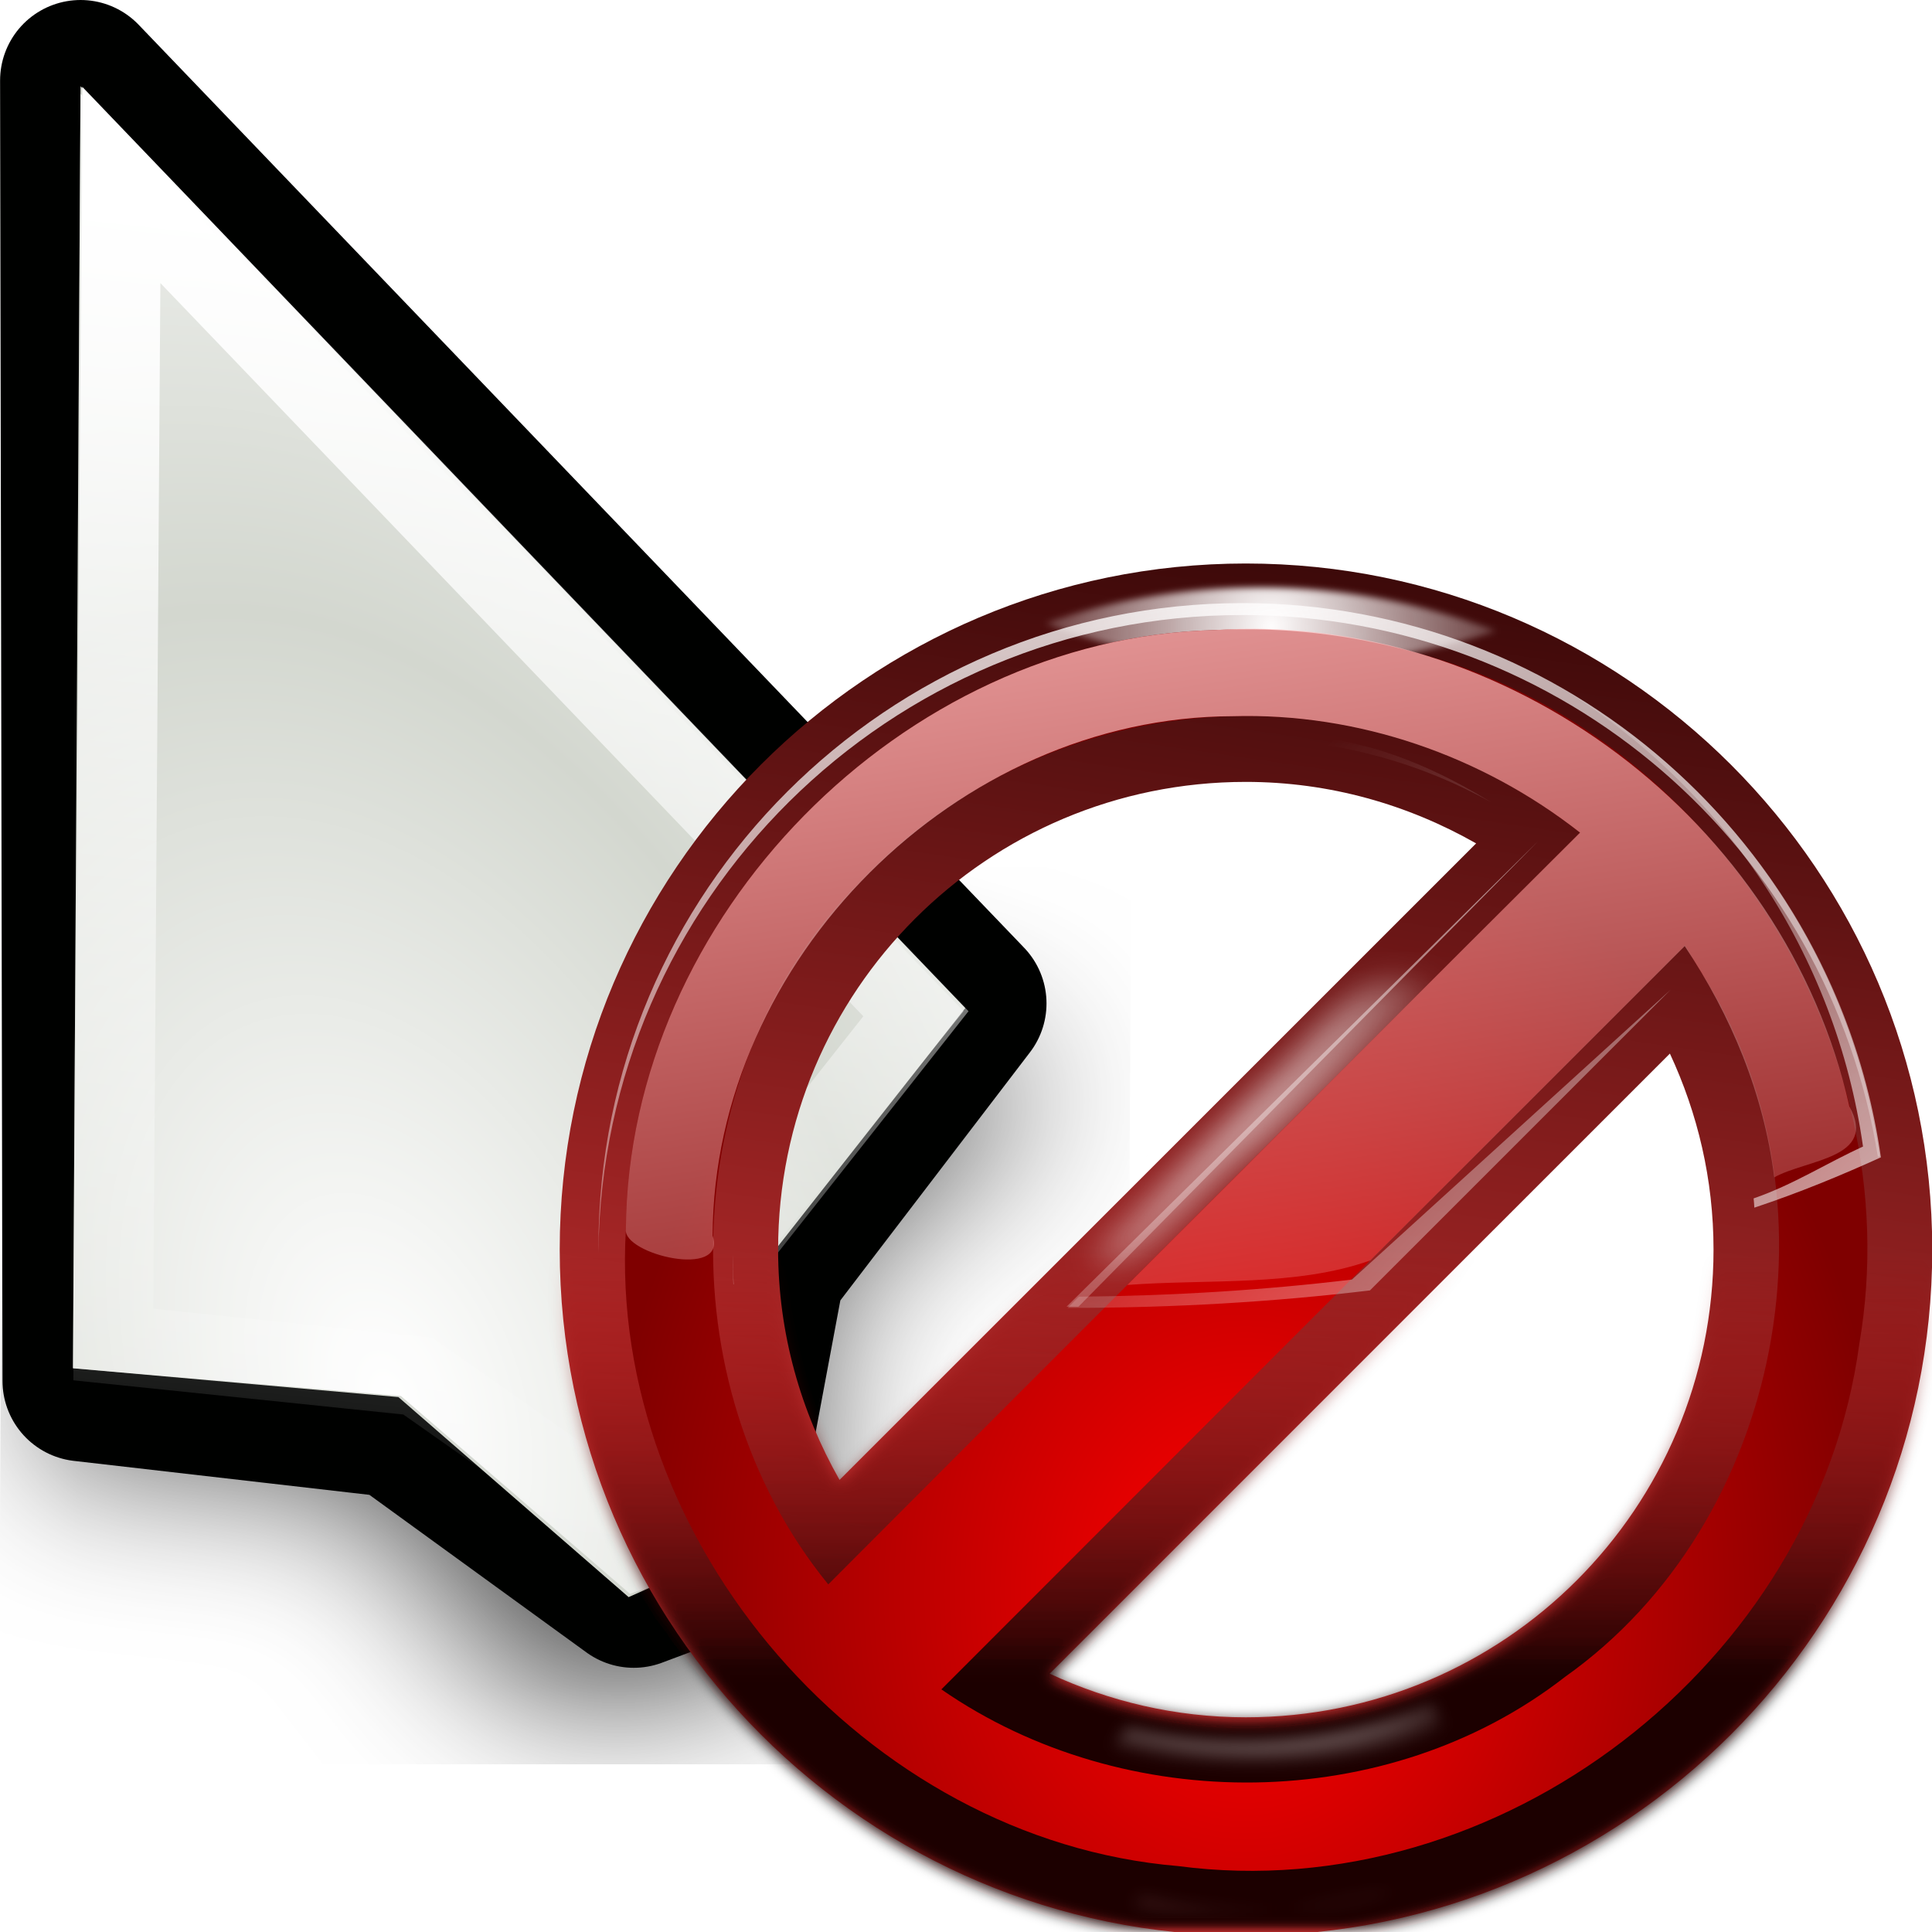
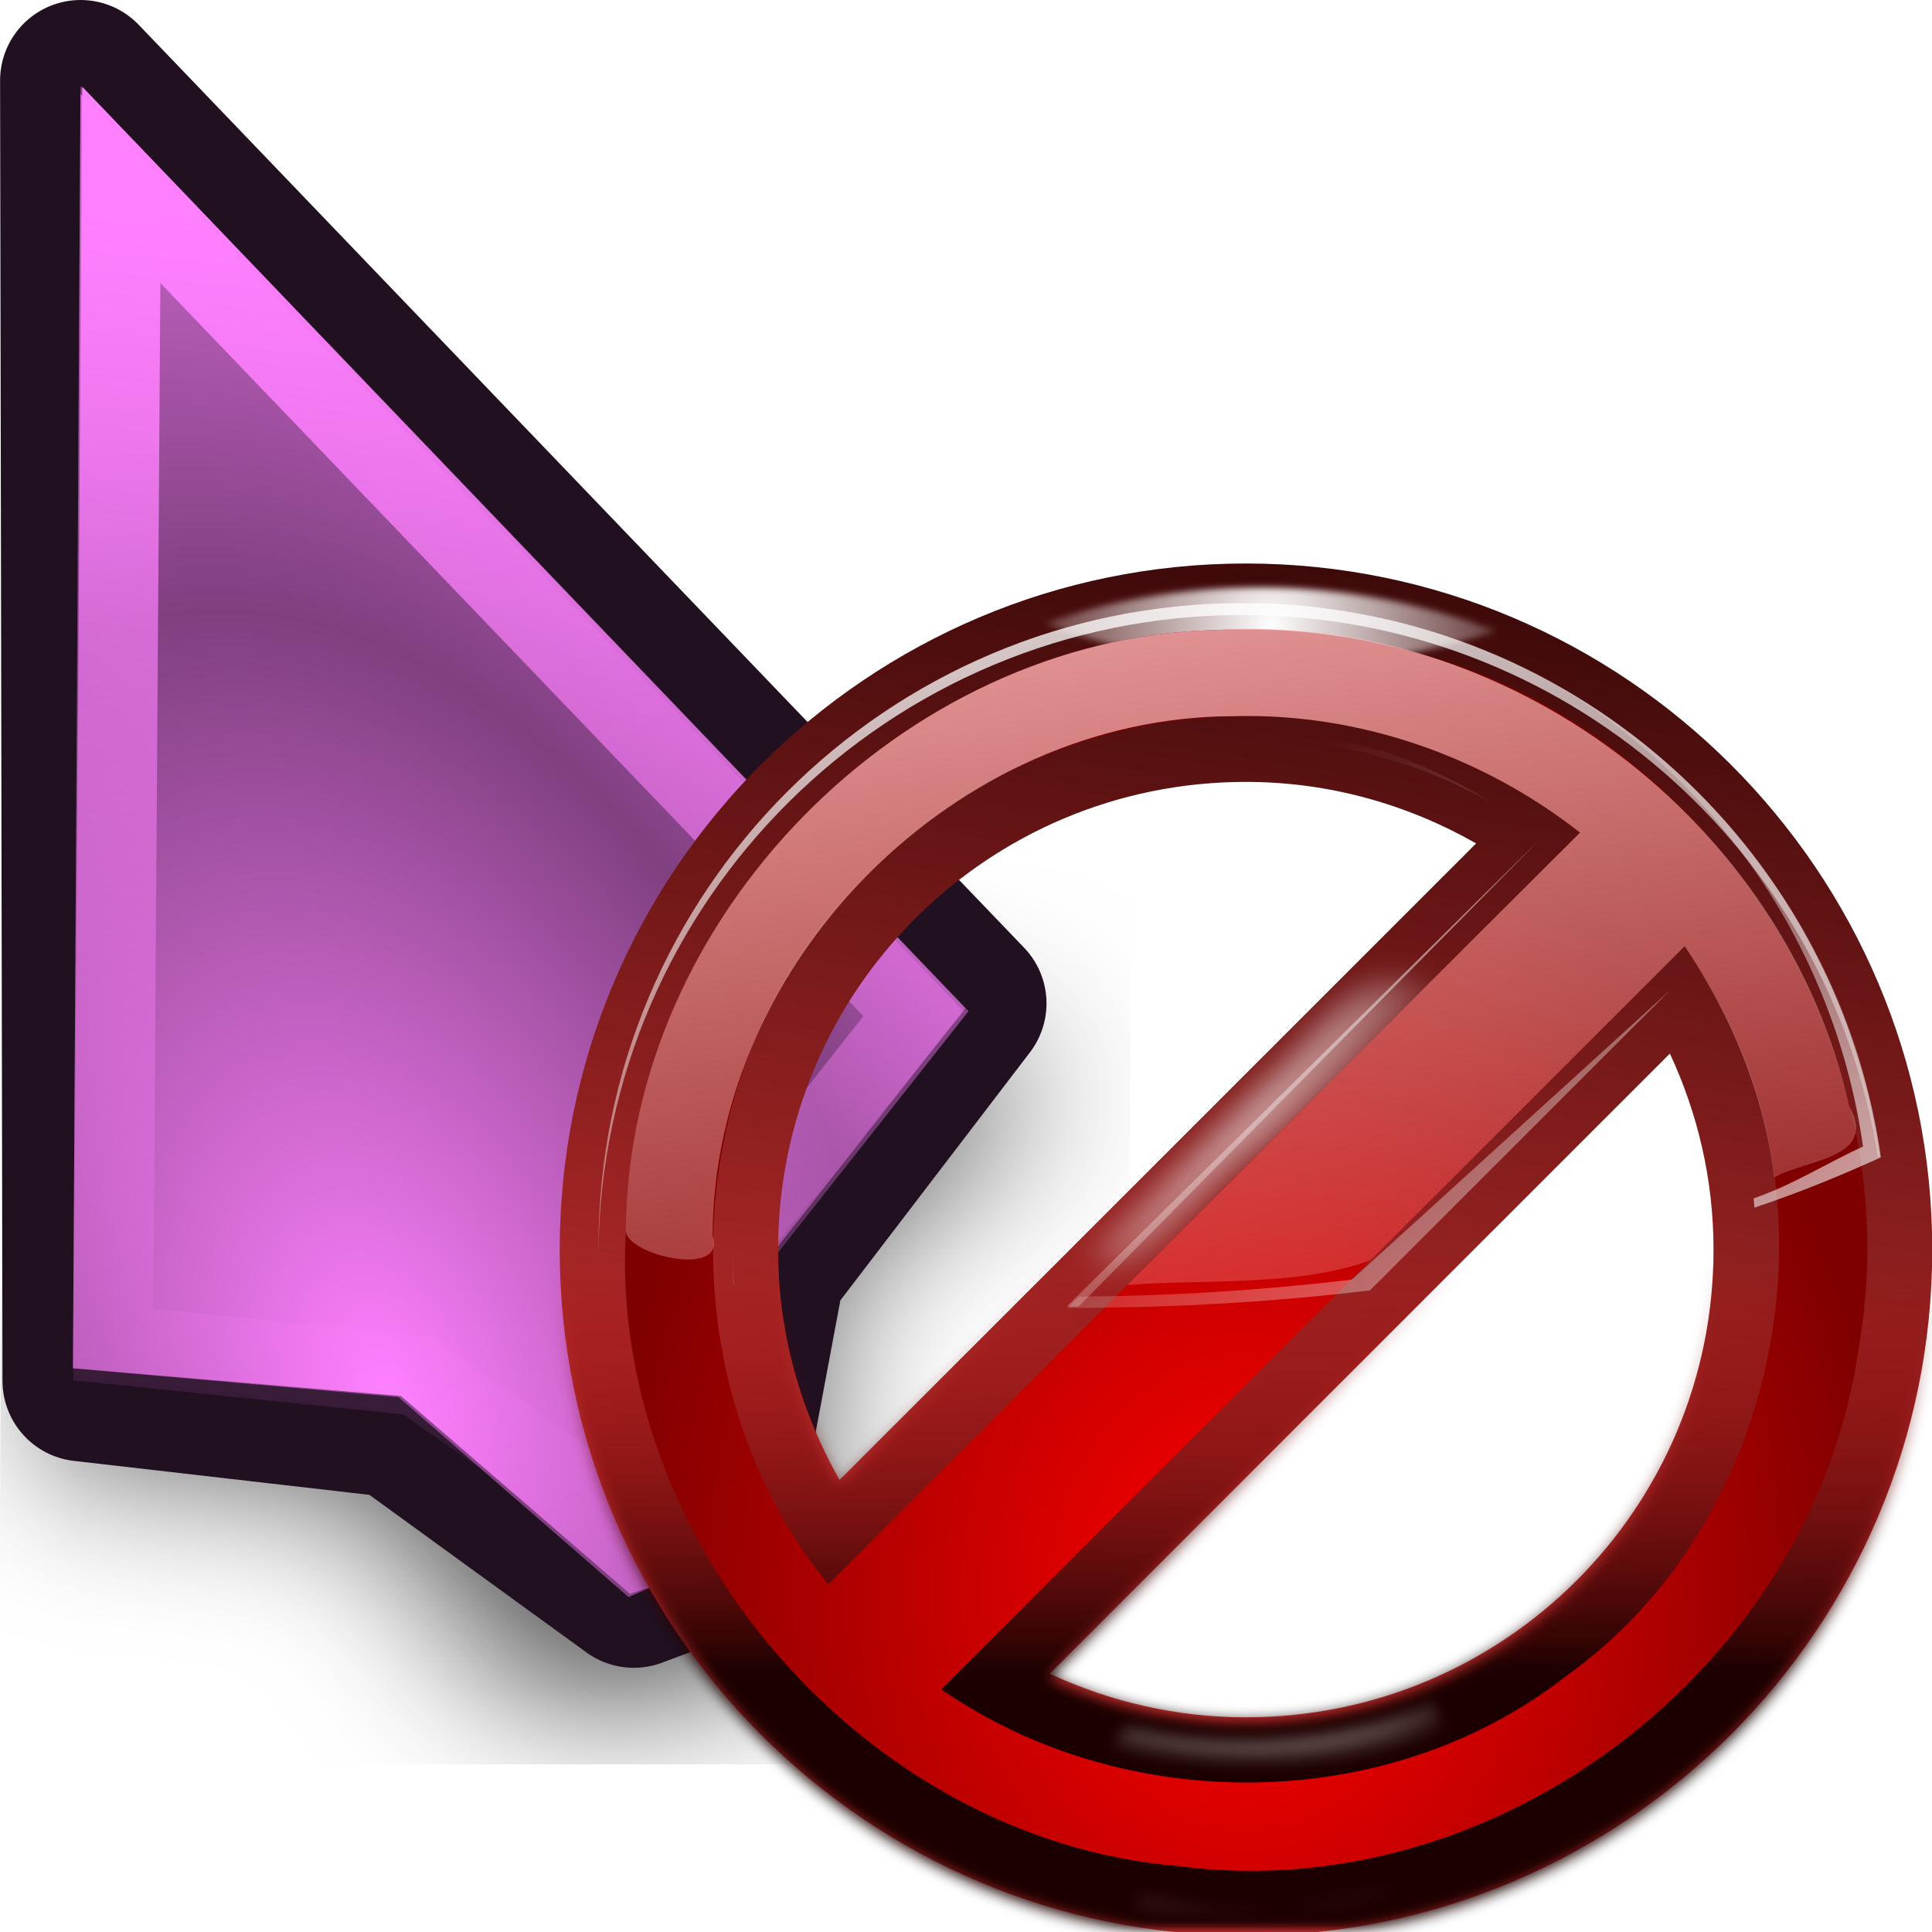
<svg xmlns="http://www.w3.org/2000/svg" xmlns:xlink="http://www.w3.org/1999/xlink" width="24" height="24" id="svg10643" version="1.0">
  <defs id="defs10645">
    <linearGradient id="linearGradient4828">
      <stop id="stop4830" style="stop-color:#1a0000;stop-opacity:1" offset="0" />
      <stop id="stop4832" style="stop-color:#ff3e3e;stop-opacity:1" offset="1" />
    </linearGradient>
    <filter x="-0.2" width="1.401" y="-0.118" height="1.237" id="filter3484">
      <feGaussianBlur stdDeviation="0.972" id="feGaussianBlur3486" />
    </filter>
    <clipPath clipPathUnits="userSpaceOnUse" id="clipPath3496">
      <rect style="opacity:0.626;fill:none;fill-opacity:1;fill-rule:nonzero;stroke:#000000;stroke-width:0.196;stroke-linecap:round;stroke-linejoin:miter;stroke-miterlimit:4;stroke-dasharray:none;stroke-opacity:1" id="rect3498" width="13.278" height="22.634" x="5.31" y="1.232" ry="1.172" />
    </clipPath>
    <radialGradient xlink:href="#linearGradient10711" id="radialGradient3508" gradientUnits="userSpaceOnUse" gradientTransform="matrix(1.110698,-0.4036489,0.6516398,1.79308,-29.19937,-4.108063)" spreadMethod="reflect" cx="24.824" cy="17.571" fx="24.824" fy="17.571" r="5.324" />
    <linearGradient id="linearGradient10711">
-       <stop style="stop-color:#fffefe;stop-opacity:1;" offset="0" id="stop10713" />
-       <stop style="stop-color:#fffefe;stop-opacity:0;" offset="1" id="stop10715" />
+       <stop style="stop-color:#ffffff;stop-opacity:1;" offset="0" id="stop10713" />
+       <stop style="stop-color:#ffffff;stop-opacity:0;" offset="1" id="stop10715" />
    </linearGradient>
    <linearGradient gradientUnits="userSpaceOnUse" y2="19.014" x2="7.678" y1="2.762" x1="9.449" id="linearGradient3240" xlink:href="#linearGradient3233" />
    <linearGradient id="linearGradient3233">
-       <stop id="stop3235" offset="0" style="stop-color:#ffffff;stop-opacity:1;" />
-       <stop id="stop3467" offset="1" style="stop-color:#ffffff;stop-opacity:0;" />
+       <stop id="stop3235" offset="0" style="stop-color:#ff80ff;stop-opacity:1;" />
+       <stop id="stop3467" offset="1" style="stop-color:#ff80ff;stop-opacity:0;" />
    </linearGradient>
    <filter id="filter4068">
      <feGaussianBlur id="feGaussianBlur4070" stdDeviation="0.575" />
    </filter>
    <linearGradient y2="284.872" x2="9.722" y1="320.475" x1="9.722" gradientTransform="translate(75.66043,5.656854)" gradientUnits="userSpaceOnUse" id="linearGradient3434" xlink:href="#linearGradient3671" />
    <filter id="filter4248" x="-0.054" width="1.109" y="-0.258" height="1.516">
      <feGaussianBlur stdDeviation="0.669" id="feGaussianBlur4250" />
    </filter>
    <filter id="filter4202" x="-0.04" width="1.081" y="-0.128" height="1.256">
      <feGaussianBlur stdDeviation="0.598" id="feGaussianBlur4204" />
    </filter>
    <filter id="filter4176" x="-0.087" width="1.173" y="-0.104" height="1.207">
      <feGaussianBlur stdDeviation="1.31" id="feGaussianBlur4178" />
    </filter>
    <filter id="filter4134">
      <feGaussianBlur stdDeviation="0.287" id="feGaussianBlur4136" />
    </filter>
    <linearGradient id="linearGradient3671">
      <stop offset="0" style="stop-color:#1a0000;stop-opacity:1" id="stop3673" />
      <stop offset="1" style="stop-color:#a20000;stop-opacity:0" id="stop3675" />
    </linearGradient>
    <linearGradient id="linearGradient3598">
      <stop offset="0" style="stop-color:#ffbfbf;stop-opacity:1" id="stop3600" />
      <stop offset="1" style="stop-color:#ffbfbf;stop-opacity:0" id="stop3602" />
    </linearGradient>
    <linearGradient id="linearGradient3527">
      <stop offset="0" style="stop-color:#ff0000;stop-opacity:1" id="stop3529" />
      <stop offset="1" style="stop-color:#7f0000;stop-opacity:1" id="stop3531" />
    </linearGradient>
    <radialGradient xlink:href="#linearGradient10711" id="radialGradient4808" gradientUnits="userSpaceOnUse" gradientTransform="matrix(0.383106,0.3947293,-1.312102,1.273465,-149.5102,248.3107)" cx="-830.375" cy="275.741" fx="-830.375" fy="275.741" r="18.125" />
    <radialGradient xlink:href="#linearGradient3598" id="radialGradient4814" gradientUnits="userSpaceOnUse" gradientTransform="matrix(1,-5.9653348e-8,1.4682541e-7,2.461311,-4.8987083e-5,-487.5542)" cx="-825.225" cy="337.203" fx="-825.225" fy="337.203" r="14.766" />
    <radialGradient xlink:href="#linearGradient10711" id="radialGradient4820" gradientUnits="userSpaceOnUse" gradientTransform="matrix(1,0,0,0.3160957,0,222.8369)" cx="-825.971" cy="315.764" fx="-825.971" fy="315.764" r="17.75" />
    <radialGradient xlink:href="#linearGradient10711" id="radialGradient4826" gradientUnits="userSpaceOnUse" gradientTransform="matrix(1,7.1693163e-7,-7.7186683e-7,1.076626,1.795441e-4,-17.8233)" cx="-824.581" cy="232.61" fx="-824.581" fy="232.61" r="23.938" />
    <linearGradient xlink:href="#linearGradient10711" id="linearGradient20432" gradientUnits="userSpaceOnUse" gradientTransform="matrix(0.1481458,0,0,0.1481458,27.18881,8.395487)" x1="-13.206" y1="84.704" x2="-84.773" y2="19.431" />
    <linearGradient xlink:href="#linearGradient10711" id="linearGradient20435" gradientUnits="userSpaceOnUse" gradientTransform="matrix(0.1481458,0,0,0.1481458,27.17478,8.380672)" x1="-89.75" y1="-29" x2="-73.812" y2="76" />
    <linearGradient xlink:href="#linearGradient3598" id="linearGradient20438" gradientUnits="userSpaceOnUse" gradientTransform="matrix(0.1481458,0,0,0.1481458,27.21671,8.412177)" x1="-89.75" y1="-29" x2="-73.812" y2="76" />
    <radialGradient xlink:href="#linearGradient3527" id="radialGradient20441" gradientUnits="userSpaceOnUse" gradientTransform="matrix(0.1849681,0,0,0.2232374,30.13488,1.527784)" cx="-79.25" cy="81.75" fx="-79.25" fy="81.75" r="43.5" />
    <linearGradient xlink:href="#linearGradient4828" id="linearGradient20449" gradientUnits="userSpaceOnUse" gradientTransform="matrix(0.1481458,0,0,0.1481458,15.42006,-26.68002)" x1="57.938" y1="212.761" x2="36.958" y2="357.161" />
    <linearGradient xlink:href="#linearGradient10711" id="linearGradient20452" gradientUnits="userSpaceOnUse" gradientTransform="matrix(0.519405,-5.8480399e-3,5.8480399e-3,0.519405,1.948694,-0.9922799)" x1="9.719" y1="18.637" x2="10.712" y2="19.627" />
    <radialGradient xlink:href="#linearGradient10711" id="radialGradient75991" gradientUnits="userSpaceOnUse" gradientTransform="matrix(1.110698,-0.4036489,0.6516398,1.79308,-29.19937,-4.108063)" spreadMethod="reflect" cx="24.824" cy="17.571" fx="24.824" fy="17.571" r="5.324" />
    <linearGradient xlink:href="#linearGradient3233" id="linearGradient75993" gradientUnits="userSpaceOnUse" x1="9.449" y1="2.762" x2="7.678" y2="19.014" />
    <linearGradient xlink:href="#linearGradient3233" id="linearGradient75996" gradientUnits="userSpaceOnUse" x1="9.449" y1="2.762" x2="7.678" y2="19.014" gradientTransform="translate(-4.998368,-7.8665e-3)" />
    <radialGradient xlink:href="#linearGradient3233" id="radialGradient75999" gradientUnits="userSpaceOnUse" gradientTransform="matrix(1.110698,-0.4036489,0.6516398,1.79308,-34.19774,-4.115929)" spreadMethod="reflect" cx="24.824" cy="17.571" fx="24.824" fy="17.571" r="5.324" />
  </defs>
  <g id="layer1">
    <g id="g76004">
      <path style="opacity:0.726;fill:#000000;fill-opacity:1;fill-rule:evenodd;stroke:#000000;stroke-width:1;stroke-linecap:butt;stroke-linejoin:miter;stroke-miterlimit:4;stroke-dasharray:none;stroke-opacity:1;filter:url(#filter3484)" d="M 10.337,13.201 L 6,18.477 L 9.914,18.883 L 12.051,21.602 L 14.223,20.93 L 14.262,16.665 L 16.648,14.827 L 10.337,13.201 z " id="path3654" transform="matrix(1.055116,5.3989101e-3,-5.3989101e-3,1.055116,-5.495255,-2.08199)" clip-path="url(#clipPath3496)" />
-       <path id="path3657" d="M 1.001,1 L 1.031,17.154 L 4.964,17.606 L 7.873,19.718 L 8.821,19.363 L 9.5,15.736 L 12,12.465 L 1.001,1 z " style="fill:#000100;fill-rule:evenodd;stroke:#000100;stroke-width:2;stroke-linecap:butt;stroke-linejoin:round;stroke-miterlimit:4;stroke-dasharray:none;stroke-opacity:1" />
-       <path style="fill:#d3d7cf;fill-rule:evenodd;stroke:none;stroke-width:1;stroke-linecap:butt;stroke-linejoin:round;stroke-miterlimit:4;stroke-dasharray:none;stroke-opacity:1" d="M 1,1.071 L 0.906,16.997 L 4.949,17.355 L 7.809,19.84 L 8.898,19.355 L 9.417,15.796 L 11.991,12.523 L 1,1.071 z " id="path3659" />
+       <path id="path3657" d="M 1.001,1 L 1.031,17.154 L 4.964,17.606 L 7.873,19.718 L 8.821,19.363 L 9.5,15.736 L 12,12.465 L 1.001,1 z " style="fill:#201020;fill-rule:evenodd;stroke:#201020;stroke-width:2;stroke-linecap:butt;stroke-linejoin:round;stroke-miterlimit:4;stroke-dasharray:none;stroke-opacity:1" />
+       <path style="fill:#804080;fill-rule:evenodd;stroke:none;stroke-width:1;stroke-linecap:butt;stroke-linejoin:round;stroke-miterlimit:4;stroke-dasharray:none;stroke-opacity:1" d="M 1,1.071 L 0.906,16.997 L 4.949,17.355 L 7.809,19.84 L 8.898,19.355 L 9.417,15.796 L 11.991,12.523 L 1,1.071 z " id="path3659" />
      <path id="path3661" d="M 1,1.165 L 0.906,16.997 L 4.98,17.341 L 7.826,19.799 L 8.994,19.41 L 9.413,15.735 L 11.97,12.562 L 1,1.165 z " style="fill:url(#radialGradient75999);fill-opacity:1.0;fill-rule:evenodd;stroke:none;stroke-width:1;stroke-linecap:butt;stroke-linejoin:round;stroke-miterlimit:4;stroke-dasharray:none;stroke-opacity:1" />
      <path id="path2253" d="M 1.507,2.297 L 1.408,16.702 L 5.189,17.094 L 8.212,19.22 L 9.007,15.597 L 11.378,12.593 L 1.507,2.297 z " style="fill:none;fill-rule:evenodd;stroke:url(#linearGradient75996);stroke-width:0.987px;stroke-linecap:butt;stroke-linejoin:miter;stroke-opacity:1" />
    </g>
    <g id="g75978">
      <path style="fill:url(#linearGradient20452);fill-opacity:1;stroke:none;stroke-width:7.087;stroke-linecap:square;stroke-linejoin:miter;stroke-miterlimit:4;stroke-dasharray:none;stroke-dashoffset:4.15;stroke-opacity:1" id="path3949" d="M 15.476,7 C 10.776,7 6.953,10.823 6.953,15.523 C 6.953,20.223 10.776,24.046 15.476,24.046 C 20.176,24.046 24.003,20.223 24.003,15.523 C 24.003,10.823 20.176,7 15.476,7 z M 15.476,9.713 C 16.519,9.713 17.491,9.996 18.337,10.477 L 10.429,18.384 C 9.949,17.538 9.666,16.567 9.666,15.523 C 9.666,12.31 12.263,9.713 15.476,9.713 z M 20.744,13.088 C 21.089,13.829 21.286,14.651 21.286,15.523 C 21.286,18.736 18.689,21.333 15.476,21.333 C 14.604,21.333 13.782,21.136 13.04,20.791 L 20.744,13.088 z " />
      <path style="fill:url(#linearGradient20449);fill-opacity:1;stroke:none;stroke-width:7.087;stroke-linecap:square;stroke-linejoin:miter;stroke-miterlimit:4;stroke-dasharray:none;stroke-dashoffset:4.15;stroke-opacity:1" id="path4059" d="M 15.476,7 C 10.776,7 6.953,10.823 6.953,15.523 C 6.953,20.223 10.776,24.046 15.476,24.046 C 20.176,24.046 24.003,20.223 24.003,15.523 C 24.003,10.823 20.176,7 15.476,7 z M 15.476,9.713 C 16.519,9.713 17.491,9.996 18.337,10.477 L 10.429,18.384 C 9.949,17.538 9.666,16.567 9.666,15.523 C 9.666,12.31 12.263,9.713 15.476,9.713 z M 20.744,13.088 C 21.089,13.829 21.286,14.651 21.286,15.523 C 21.286,18.736 18.689,21.333 15.476,21.333 C 14.604,21.333 13.782,21.136 13.04,20.791 L 20.744,13.088 z " />
      <path transform="matrix(0.1481458,0,0,0.1481458,4.211285,-27.47413)" style="fill:url(#linearGradient3434);fill-opacity:1;stroke:none;stroke-width:7.087;stroke-linecap:square;stroke-linejoin:miter;stroke-miterlimit:4;stroke-dasharray:none;stroke-dashoffset:4.15;stroke-opacity:1;filter:url(#filter4068)" id="path4272" d="M 76.035,233.001 C 44.31,233.001 18.504,258.807 18.504,290.532 C 18.504,322.257 44.31,348.063 76.035,348.063 C 107.761,348.063 133.598,322.257 133.598,290.532 C 133.598,258.807 107.761,233.001 76.035,233.001 z M 76.035,251.313 C 83.079,251.313 89.64,253.226 95.348,256.469 L 41.973,309.844 C 38.73,304.136 36.817,297.576 36.817,290.532 C 36.817,268.844 54.347,251.313 76.035,251.313 z M 111.598,274.094 C 113.926,279.097 115.254,284.649 115.254,290.532 C 115.254,312.22 97.723,329.751 76.035,329.751 C 70.152,329.751 64.6,328.423 59.598,326.094 L 111.598,274.094 z " />
      <path style="fill:url(#radialGradient4826);fill-opacity:1.0;stroke:none;stroke-width:7.087;stroke-linecap:square;stroke-linejoin:miter;stroke-miterlimit:4;stroke-dasharray:none;stroke-dashoffset:4.15;stroke-opacity:1;filter:url(#filter4134)" d="M -826.969,229.375 C -832.573,229.517 -838.221,230.47 -843.5,232.375 C -831.599,236.96 -817.73,236.994 -805.719,233 C -812.51,230.43 -819.729,229.164 -826.969,229.375 z " id="path4063" transform="matrix(0.1481458,0,0,0.1481458,137.9473,-26.68002)" />
      <path style="fill:url(#radialGradient4820);fill-opacity:1.0;stroke:none;stroke-width:7.087;stroke-linecap:square;stroke-linejoin:miter;stroke-miterlimit:4;stroke-dasharray:none;stroke-dashoffset:4.15;stroke-opacity:1;filter:url(#filter4202)" d="M -811,322.938 C -819.008,326.293 -828.138,326.992 -836.594,324.938 C -841.291,329.35 -832.121,328.144 -829.438,329.062 C -822.581,329.799 -815.586,329.415 -808.844,328.344 C -809.569,326.574 -810.214,324.546 -811,322.938 z " id="path4069" transform="matrix(0.1481458,0,0,0.1481458,137.9473,-26.68002)" />
      <path style="opacity:0.436;fill:url(#radialGradient4814);fill-opacity:1;stroke:none;stroke-width:7.087;stroke-linecap:square;stroke-linejoin:miter;stroke-miterlimit:4;stroke-dasharray:none;stroke-dashoffset:4.15;stroke-opacity:1;filter:url(#filter4248)" d="M -814.281,338.5 C -817.195,339.283 -820.159,339.838 -823.156,340.188 C -820.447,339.987 -815.603,339.265 -814.281,338.5 z M -836.125,339.812 C -832.032,340.358 -827.74,340.612 -823.562,340.219 C -827.593,340.542 -831.728,340.305 -835.531,339.156 L -836.125,339.812 z " id="path4077" transform="matrix(0.1481458,0,0,0.1481458,137.9473,-26.68002)" />
      <path style="fill:url(#radialGradient4808);fill-opacity:1.0;stroke:none;stroke-width:7.087;stroke-linecap:square;stroke-linejoin:miter;stroke-miterlimit:4;stroke-dasharray:none;stroke-dashoffset:4.15;stroke-opacity:1;filter:url(#filter4176)" d="M -839.438,285.469 C -835.971,288.207 -829.981,278.618 -825.489,276.346 C -820.368,272.064 -815.246,267.782 -810.125,263.5 C -816.876,259.609 -820.268,266.911 -824.704,270.735 C -829.615,275.646 -834.526,280.558 -839.438,285.469 z " id="path4083" transform="matrix(0.1481458,0,0,0.1481458,137.9473,-26.68002)" />
      <path style="fill:url(#radialGradient20441);fill-opacity:1;stroke:none;stroke-width:0.5;stroke-linecap:square;stroke-linejoin:miter;stroke-miterlimit:4;stroke-dasharray:none;stroke-dashoffset:4.15;stroke-opacity:0.441" d="M 15.084,7.827 C 11.209,7.927 7.802,11.396 7.775,15.271 C 7.545,19.164 10.759,22.856 14.635,23.181 C 18.623,23.707 22.561,20.675 23.097,16.694 C 23.741,12.957 21.223,9.065 17.583,8.106 C 16.767,7.88 15.931,7.784 15.084,7.827 z M 15.309,8.897 C 16.863,8.849 18.405,9.38 19.628,10.343 C 16.511,13.452 13.398,16.566 10.289,19.682 C 8.256,17.188 8.391,13.24 10.683,10.952 C 11.871,9.688 13.567,8.933 15.309,8.897 z M 21.124,12.064 C 22.932,14.854 22.148,18.914 19.441,20.831 C 17.241,22.545 13.968,22.562 11.694,20.986 C 14.773,17.906 17.853,14.824 20.932,11.743 C 20.996,11.85 21.06,11.957 21.124,12.064 z " id="path3350" />
      <path style="fill:url(#linearGradient20438);fill-opacity:1;stroke:none;stroke-width:7.087;stroke-linecap:square;stroke-linejoin:miter;stroke-miterlimit:4;stroke-dasharray:none;stroke-dashoffset:4.15;stroke-opacity:1" d="M 15.084,7.827 C 11.209,7.927 7.802,11.396 7.775,15.271 C 7.734,15.58 9.033,15.894 8.852,15.349 C 8.867,11.922 11.888,8.905 15.313,8.897 C 16.869,8.852 18.408,9.386 19.628,10.343 C 17.749,12.212 15.88,14.09 14.005,15.962 C 15,15.887 16.105,15.985 17.023,15.657 C 18.324,14.356 19.626,13.054 20.928,11.753 C 21.506,12.617 21.911,13.593 22.04,14.626 C 22.443,14.4 23.332,14.392 22.973,13.743 C 22.178,10.192 18.717,7.584 15.084,7.827 z " id="path3977" />
      <path style="fill:url(#linearGradient20435);fill-opacity:1.0;stroke:none;stroke-width:7.087;stroke-linecap:square;stroke-linejoin:miter;stroke-miterlimit:4;stroke-dasharray:none;stroke-dashoffset:4.15;stroke-opacity:1" id="path4007" d="M 15.434,7.492 C 11.018,7.492 7.434,11.076 7.434,15.492 C 7.434,15.515 7.434,15.538 7.434,15.561 C 7.477,11.181 11.045,7.64 15.434,7.64 C 19.418,7.64 22.719,10.558 23.328,14.371 C 23.335,14.368 23.343,14.365 23.351,14.362 C 22.801,10.481 19.467,7.492 15.434,7.492 z M 13.249,16.232 C 13.261,16.232 13.274,16.232 13.286,16.232 C 13.323,16.232 13.36,16.233 13.397,16.232 L 19.104,10.452 L 13.249,16.232 z M 9.101,15.58 C 9.101,15.6 9.101,15.62 9.101,15.64 C 9.101,15.745 9.106,15.85 9.11,15.955 C 9.112,15.955 9.113,15.954 9.115,15.955 C 9.106,15.831 9.102,15.705 9.101,15.58 z " />
      <path style="fill:url(#linearGradient20432);fill-opacity:1.0;stroke:none;stroke-width:7.087;stroke-linecap:square;stroke-linejoin:miter;stroke-miterlimit:4;stroke-dasharray:none;stroke-dashoffset:4.15;stroke-opacity:1" id="path4021" d="M 19.42,8.562 C 21.398,9.784 22.803,11.841 23.143,14.243 C 22.704,14.441 22.28,14.716 21.784,14.887 C 21.792,14.955 21.787,14.933 21.793,15.002 C 22.364,14.812 22.868,14.602 23.365,14.377 C 23.012,11.888 21.513,9.764 19.42,8.562 z M 15.508,9.098 C 12.011,9.098 8.997,11.875 8.997,15.372 C 8.997,15.527 8.896,15.683 8.907,15.835 C 8.409,15.767 7.925,15.689 7.453,15.599 C 7.454,15.63 7.452,15.661 7.453,15.692 C 7.995,15.801 8.552,15.891 9.129,15.969 C 9.118,15.817 9.115,15.662 9.115,15.506 C 9.115,12.009 11.951,9.173 15.448,9.173 C 16.563,9.173 17.611,9.459 18.522,9.965 C 17.561,9.379 16.715,9.098 15.508,9.098 z M 16.795,15.895 C 15.711,16.026 14.574,16.097 13.402,16.108 L 13.263,16.247 C 13.276,16.247 13.288,16.247 13.3,16.247 C 14.588,16.247 15.833,16.172 17.018,16.03 L 20.754,12.294 L 16.795,15.895 z " />
    </g>
  </g>
</svg>
